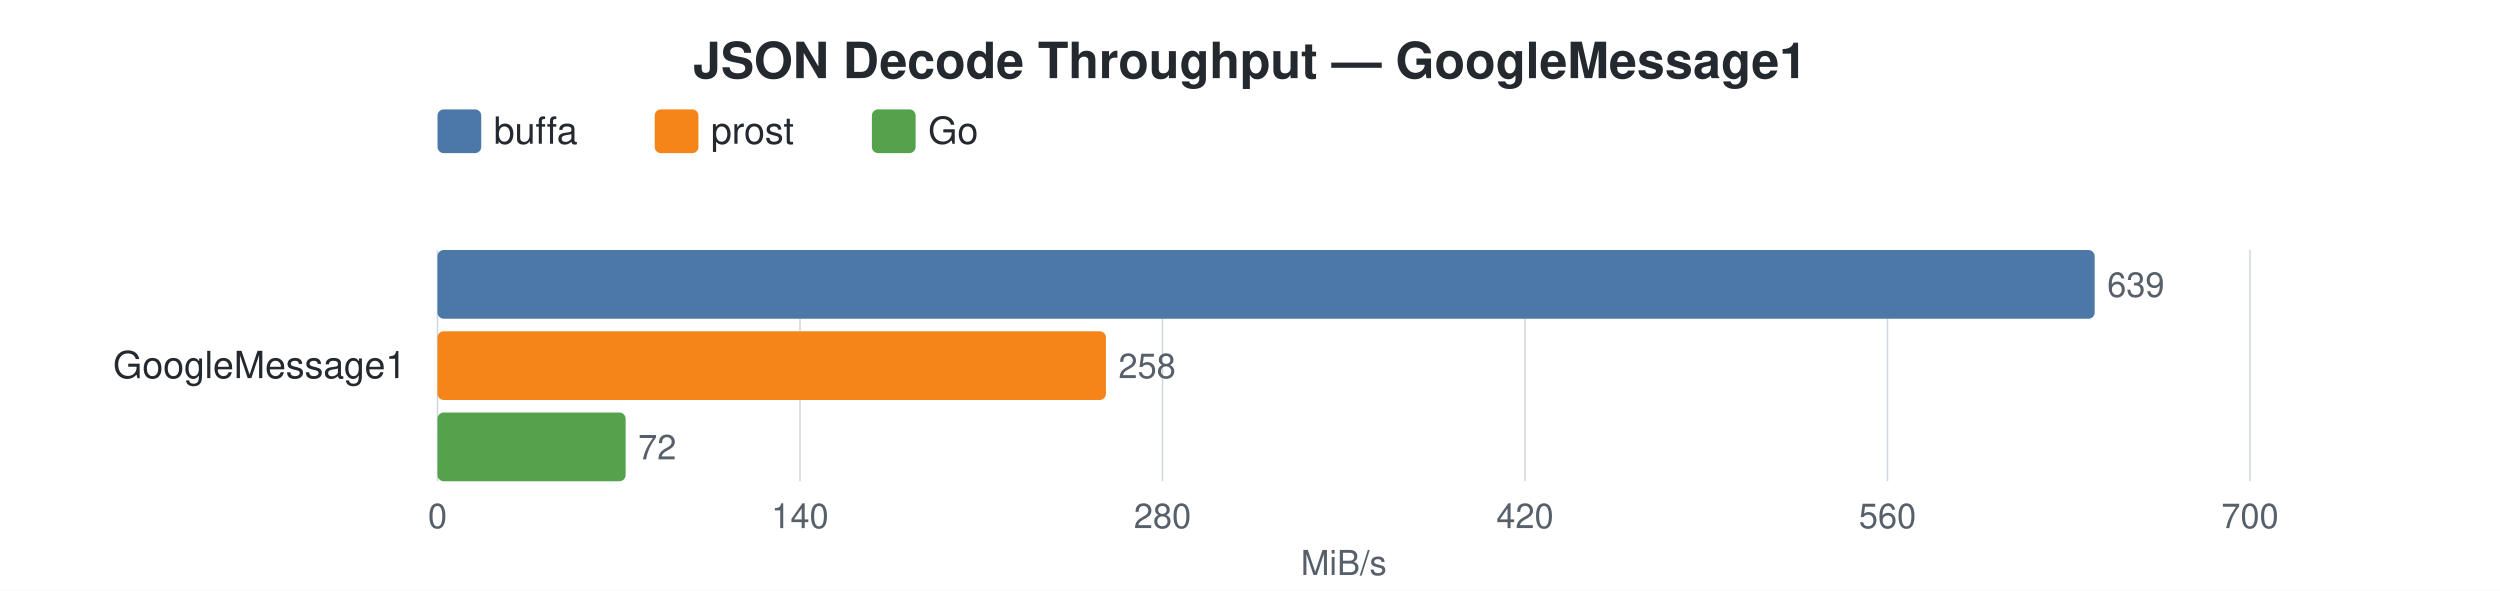
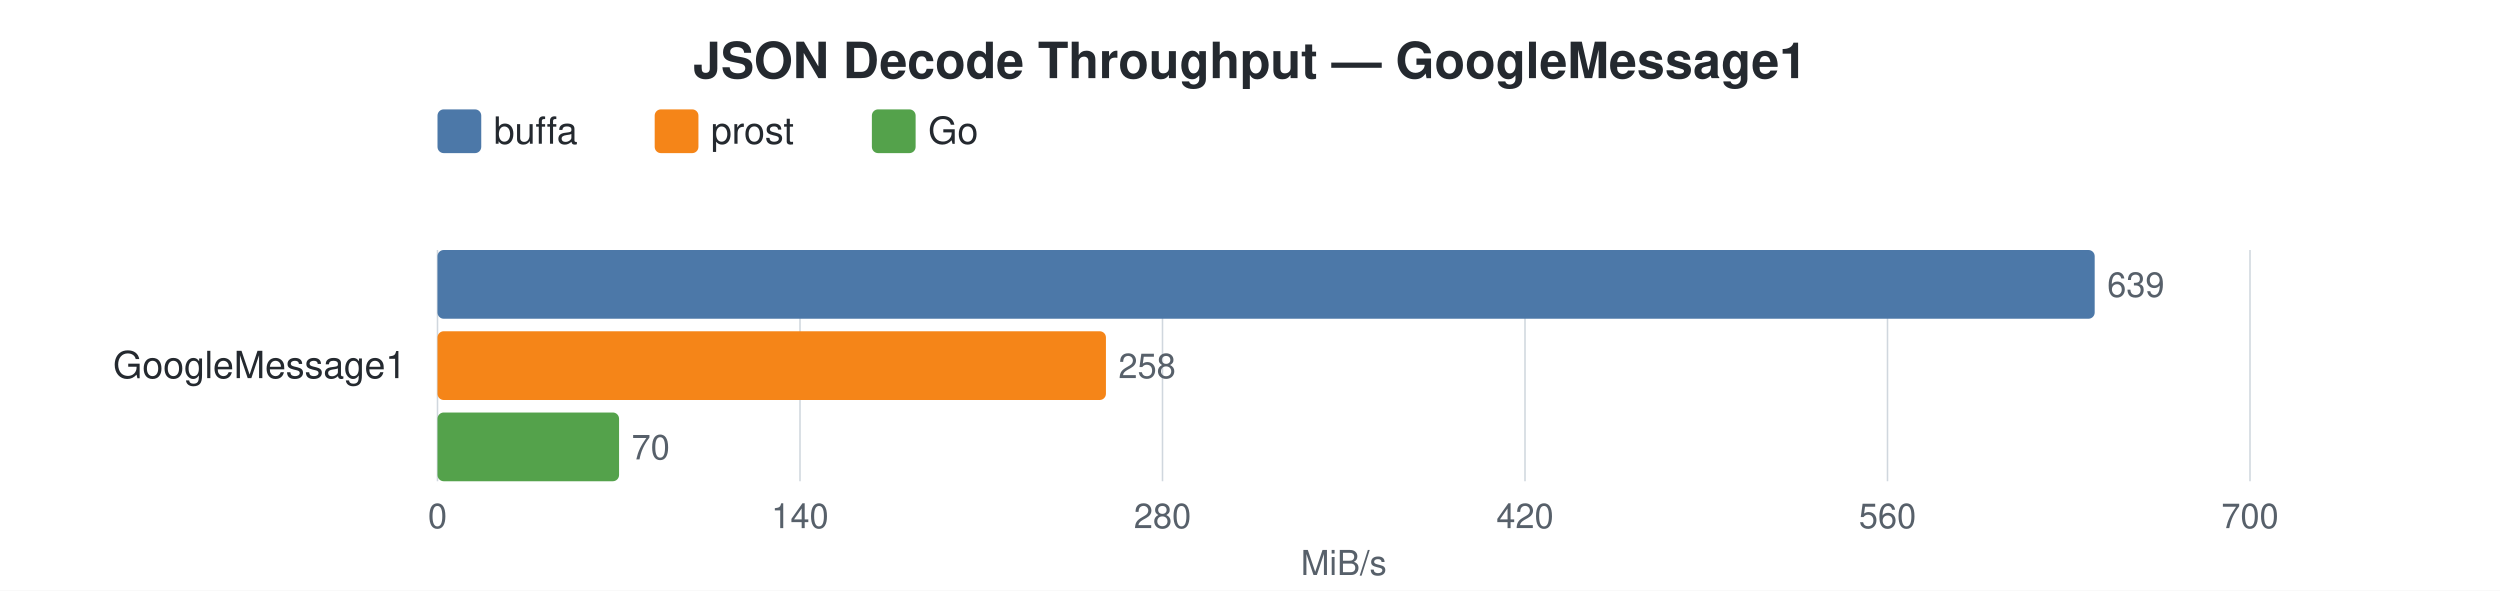
<svg xmlns="http://www.w3.org/2000/svg" width="800" height="189" viewBox="0 0 800 189">
  <style>
    text { font-family: -apple-system, BlinkMacSystemFont, "Segoe UI", Helvetica, Arial, sans-serif; }
    .title { font-size: 16px; font-weight: 600; fill: #24292f; }
    .label { font-size: 12px; fill: #24292f; }
    .value { font-size: 11px; fill: #57606a; }
    .axis-label { font-size: 11px; fill: #57606a; }
    .legend-text { font-size: 12px; fill: #24292f; }
    .grid { stroke: #d0d7de; stroke-width: 0.5; }
  </style>
  <rect width="100%" height="100%" fill="white" />
  <text x="400.0" y="25" text-anchor="middle" class="title">JSON Decode Throughput — GoogleMessage1</text>
  <rect x="140" y="35" width="14" height="14" rx="2" fill="#4C78A8" />
  <text x="158" y="46" class="legend-text">buffa</text>
  <rect x="209.5" y="35" width="14" height="14" rx="2" fill="#F58518" />
  <text x="227.5" y="46" class="legend-text">prost</text>
  <rect x="279.0" y="35" width="14" height="14" rx="2" fill="#54A24B" />
  <text x="297.0" y="46" class="legend-text">Go</text>
  <line x1="140.0" y1="80" x2="140.0" y2="154" class="grid" />
  <text x="140.0" y="169" text-anchor="middle" class="axis-label">0</text>
  <line x1="256.0" y1="80" x2="256.0" y2="154" class="grid" />
  <text x="256.0" y="169" text-anchor="middle" class="axis-label">140</text>
  <line x1="372.0" y1="80" x2="372.0" y2="154" class="grid" />
  <text x="372.0" y="169" text-anchor="middle" class="axis-label">280</text>
  <line x1="488.0" y1="80" x2="488.0" y2="154" class="grid" />
  <text x="488.0" y="169" text-anchor="middle" class="axis-label">420</text>
  <line x1="604.0" y1="80" x2="604.0" y2="154" class="grid" />
  <text x="604.0" y="169" text-anchor="middle" class="axis-label">560</text>
  <line x1="720.0" y1="80" x2="720.0" y2="154" class="grid" />
  <text x="720.0" y="169" text-anchor="middle" class="axis-label">700</text>
  <text x="430.0" y="184" text-anchor="middle" class="axis-label">MiB/s</text>
  <text x="130" y="121.0" text-anchor="end" class="label">GoogleMessage1</text>
  <rect x="140" y="80.0" width="530.3" height="22" rx="2" fill="#4C78A8" />
  <text x="674.3" y="95.0" class="value">639</text>
  <rect x="140" y="106.0" width="213.9" height="22" rx="2" fill="#F58518" />
  <text x="357.9" y="121.0" class="value">258</text>
-   <rect x="140" y="132.0" width="60.2" height="22" rx="2" fill="#54A24B" />
-   <text x="204.2" y="147.0" class="value">72</text>
+   <rect x="140" y="132.0" width="58.1" height="22" rx="2" fill="#54A24B" />
+   <text x="202.1" y="147.0" class="value">70</text>
</svg>
